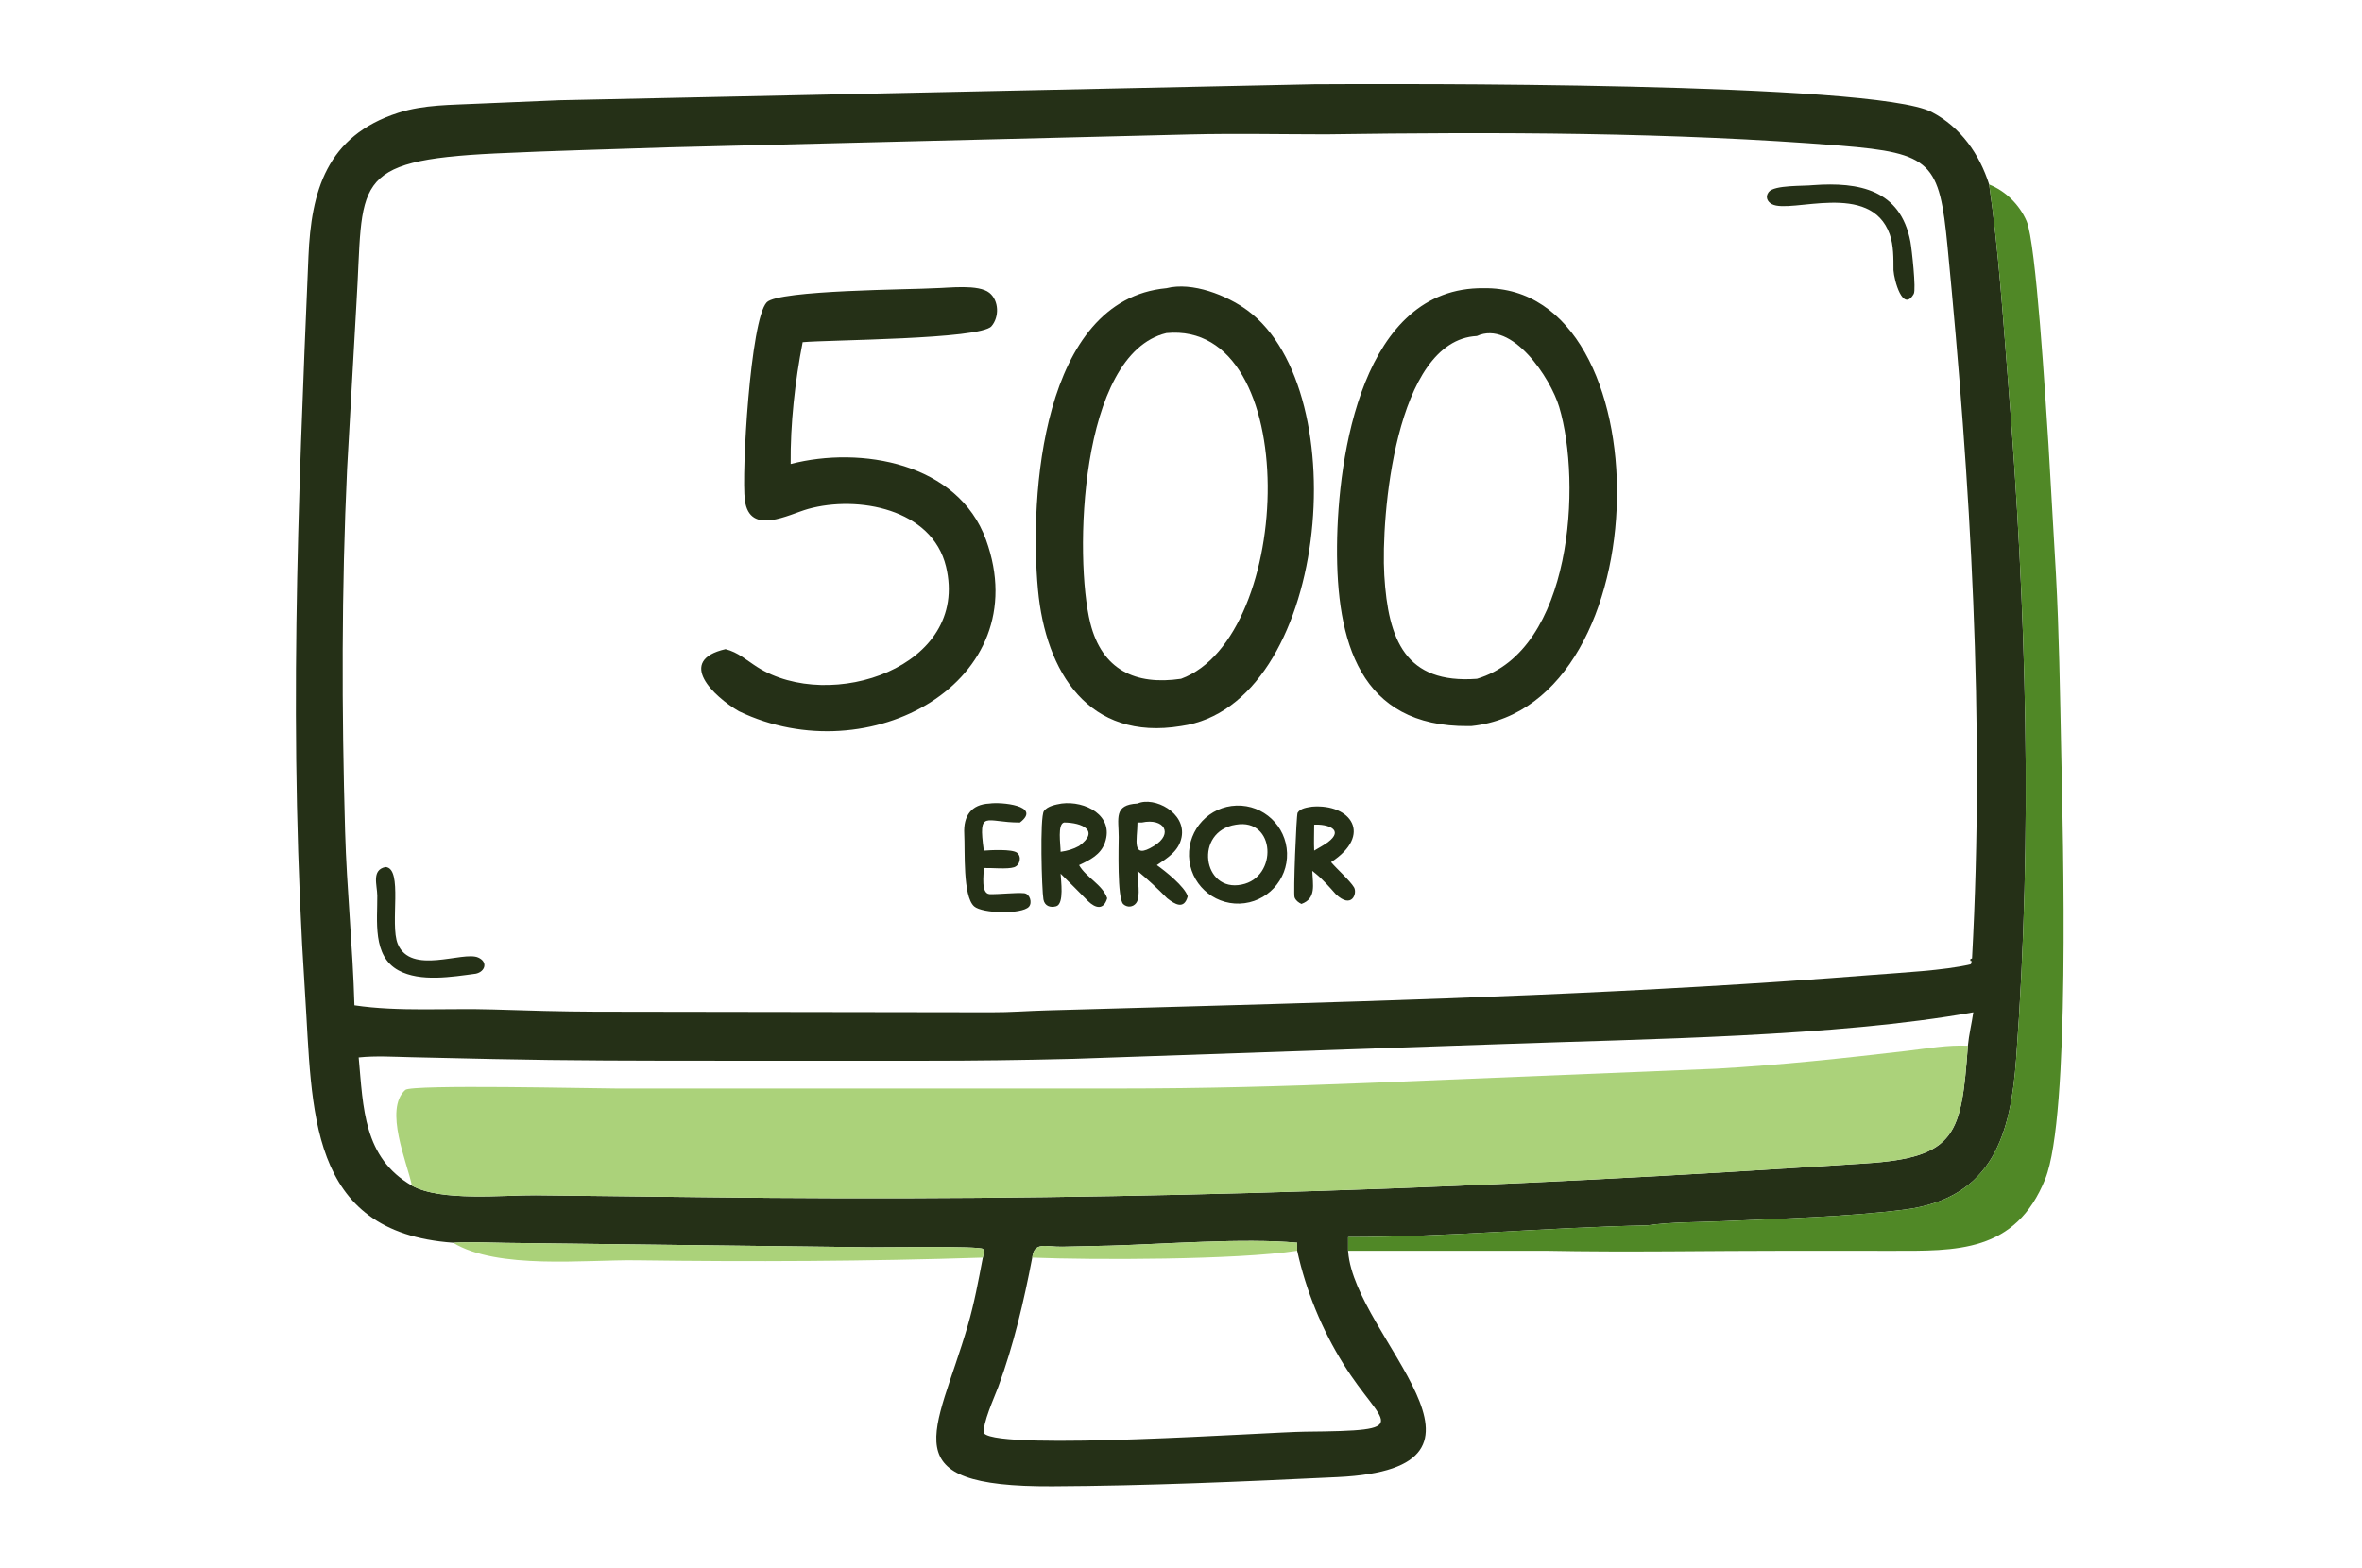
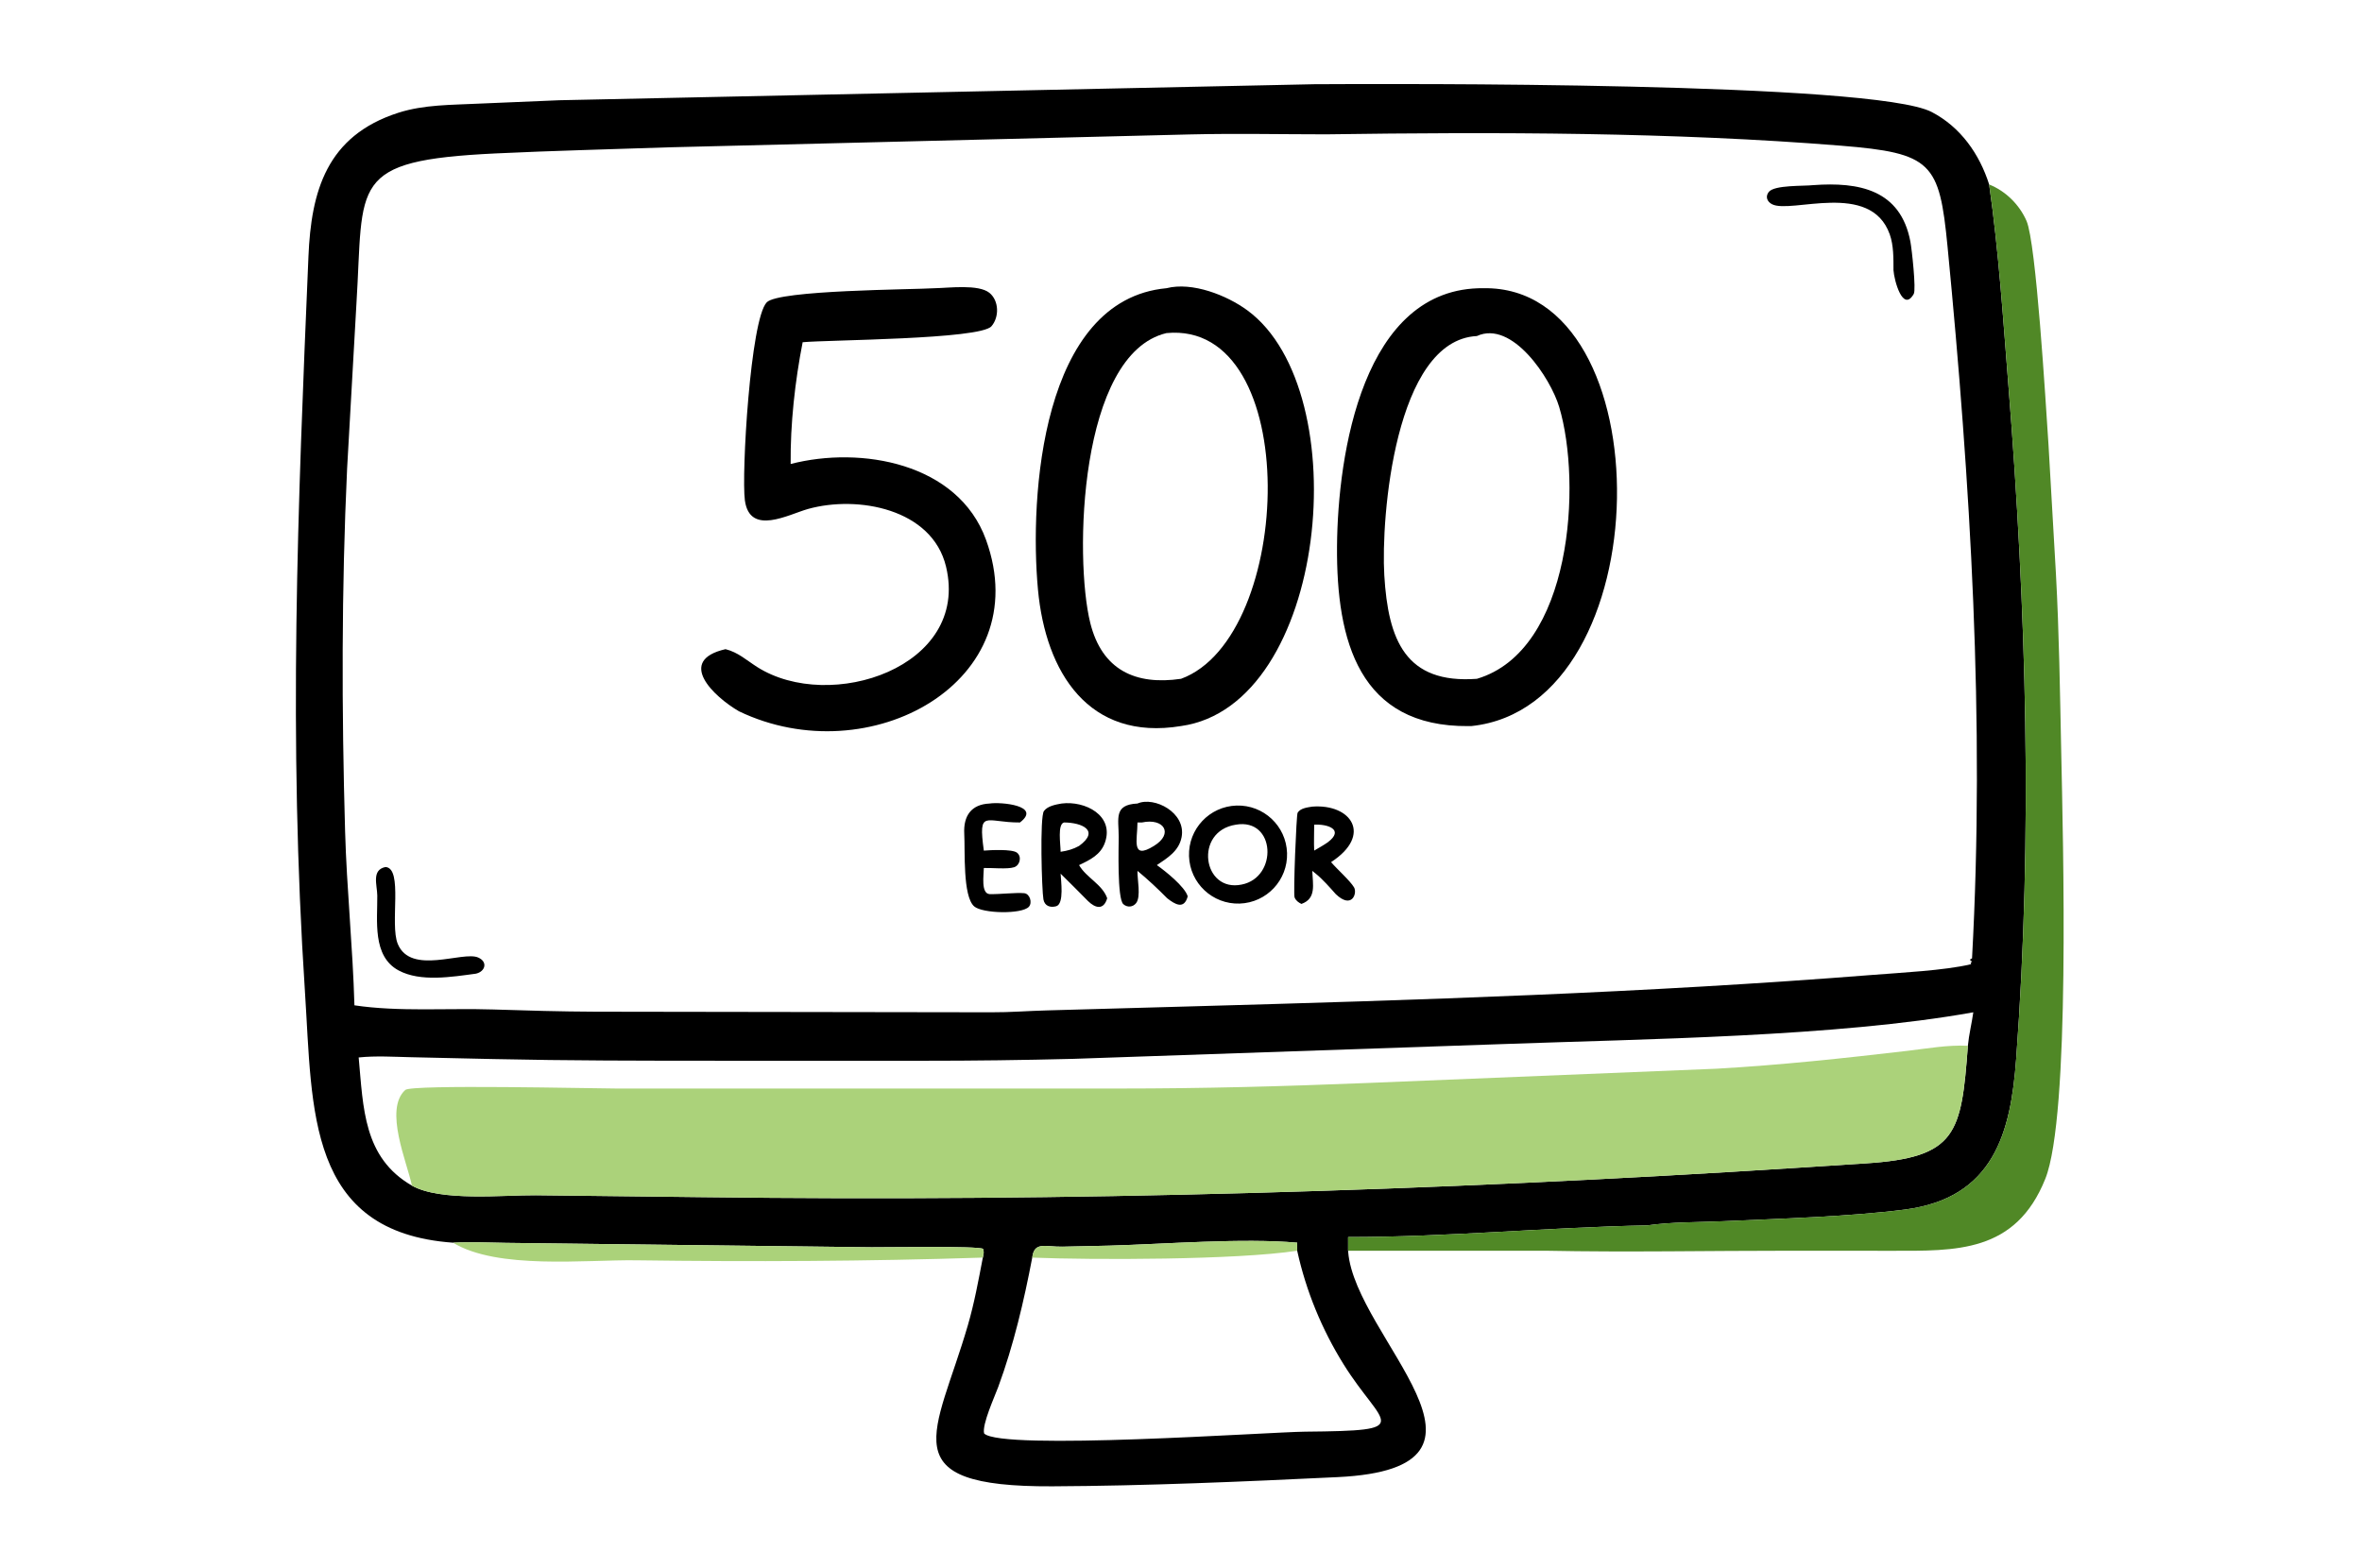
<svg xmlns="http://www.w3.org/2000/svg" width="500" height="332" fill="none" viewBox="0 0 500 332">
-   <path fill="#253017" d="M95.899 263.12c-30.999-2.215-29.714-28.218-31.333-52.917-3.545-54.068-1.544-102.302.727-155.899.583-13.756 3.793-25.534 19.018-30.425 5.452-1.75 11.254-1.646 16.919-1.931l17.165-.723 159.763-3.392c16.426-.098 118.494-.518 130.76 5.887 6.114 3.193 10.102 8.882 12.157 15.346 2.016 14.03 2.943 28.386 4.072 42.518 3.787 47.415 5.165 95.154 1.647 142.626-1.151 15.514-4.687 29.441-23.551 31.895-11.522 1.498-26.802 1.943-38.538 2.471-5.262.236-10.787.136-16 .882-21.118.409-42.198 2.47-63.332 2.47v2.896l.018.266c1.495 18.228 37.616 45.75-2.223 47.666-19.733.951-40.669 1.857-60.404 1.949-34.525.16-24.604-11.01-17.896-34.052 1.395-4.79 2.243-9.491 3.182-14.373.15-.757.304-1.11.05-1.851-1.153-.656-20.614-.311-23.607-.34l-77.371-.931c-3.726-.058-7.502-.237-11.223-.038m320.671-41.694c.233-2.426.813-4.697 1.15-7.089-28.975 5.214-69.825 5.649-99.387 6.722l-91.156 3.136a1213 1213 0 0 1-31.699.402l-43.573-.003c-15.832-.003-31.648-.008-47.478-.355l-17.391-.39c-3.683-.08-7.442-.331-11.11.051.985 10.669.982 21.207 11.269 27.136 6.08 3.408 19.32 1.983 26.21 2.037l35.292.404c77.391.989 154.535-1.267 231.776-6.215l14.408-.929c19.357-1.238 20.3-6.273 21.689-24.907m-141.972 43.398v-1.704c-11.417-1.024-28.016.294-39.671.624l-10.038.223c-3.596.066-5.954-1.18-6.379 2.313-1.767 9.24-3.943 18.544-7.197 27.379-.748 2.032-3.472 7.986-2.99 9.85 3.561 3.693 60.419-.304 67.943-.375 23.78-.222 16.347-1.098 8.155-14.258-4.608-7.402-7.955-15.539-9.823-24.052m6.17-236.38c-9.585-.006-19.232-.21-28.812.017l-110.468 2.734c-12.186.425-24.389.706-36.567 1.29-31.3 1.5-27.879 6.2-29.47 31.834l-1.977 34.955c-1.187 25.507-1.154 51.202-.423 76.724.352 12.297 1.631 24.574 1.976 36.863 9.364 1.404 19.829.574 29.339.88 7.239.234 14.383.442 21.621.471l83.852.125c3.954.023 7.877-.302 11.826-.401l30.282-.845c48.134-1.336 96.368-2.857 144.383-6.665 5.86-.465 15.329-.941 20.794-2.244l.165-.17-.157-.187.218-.094.035-.226-.281-.065-.023-.357.369-.154c2.749-50.224-.337-100.738-5.186-150.734-1.724-17.774-3.285-19.791-22.623-21.353-35.399-2.86-73.146-2.91-108.873-2.399" />
+   <path fill="currentColor" d="M95.899 263.12c-30.999-2.215-29.714-28.218-31.333-52.917-3.545-54.068-1.544-102.302.727-155.899.583-13.756 3.793-25.534 19.018-30.425 5.452-1.75 11.254-1.646 16.919-1.931l17.165-.723 159.763-3.392c16.426-.098 118.494-.518 130.76 5.887 6.114 3.193 10.102 8.882 12.157 15.346 2.016 14.03 2.943 28.386 4.072 42.518 3.787 47.415 5.165 95.154 1.647 142.626-1.151 15.514-4.687 29.441-23.551 31.895-11.522 1.498-26.802 1.943-38.538 2.471-5.262.236-10.787.136-16 .882-21.118.409-42.198 2.47-63.332 2.47v2.896l.018.266c1.495 18.228 37.616 45.75-2.223 47.666-19.733.951-40.669 1.857-60.404 1.949-34.525.16-24.604-11.01-17.896-34.052 1.395-4.79 2.243-9.491 3.182-14.373.15-.757.304-1.11.05-1.851-1.153-.656-20.614-.311-23.607-.34l-77.371-.931c-3.726-.058-7.502-.237-11.223-.038m320.671-41.694c.233-2.426.813-4.697 1.15-7.089-28.975 5.214-69.825 5.649-99.387 6.722l-91.156 3.136a1213 1213 0 0 1-31.699.402l-43.573-.003c-15.832-.003-31.648-.008-47.478-.355l-17.391-.39c-3.683-.08-7.442-.331-11.11.051.985 10.669.982 21.207 11.269 27.136 6.08 3.408 19.32 1.983 26.21 2.037l35.292.404c77.391.989 154.535-1.267 231.776-6.215l14.408-.929c19.357-1.238 20.3-6.273 21.689-24.907m-141.972 43.398v-1.704c-11.417-1.024-28.016.294-39.671.624l-10.038.223c-3.596.066-5.954-1.18-6.379 2.313-1.767 9.24-3.943 18.544-7.197 27.379-.748 2.032-3.472 7.986-2.99 9.85 3.561 3.693 60.419-.304 67.943-.375 23.78-.222 16.347-1.098 8.155-14.258-4.608-7.402-7.955-15.539-9.823-24.052m6.17-236.38c-9.585-.006-19.232-.21-28.812.017l-110.468 2.734c-12.186.425-24.389.706-36.567 1.29-31.3 1.5-27.879 6.2-29.47 31.834l-1.977 34.955c-1.187 25.507-1.154 51.202-.423 76.724.352 12.297 1.631 24.574 1.976 36.863 9.364 1.404 19.829.574 29.339.88 7.239.234 14.383.442 21.621.471l83.852.125c3.954.023 7.877-.302 11.826-.401l30.282-.845c48.134-1.336 96.368-2.857 144.383-6.665 5.86-.465 15.329-.941 20.794-2.244l.165-.17-.157-.187.218-.094.035-.226-.281-.065-.023-.357.369-.154c2.749-50.224-.337-100.738-5.186-150.734-1.724-17.774-3.285-19.791-22.623-21.353-35.399-2.86-73.146-2.91-108.873-2.399" />
  <path fill="#508826" d="M421.075 39.065c3.477 1.362 6.434 4.3 7.914 7.724 2.032 4.697 4.007 37.75 4.645 47.35l1.576 27.365c.681 12.466.855 24.94 1.114 37.416.399 19.197 1.948 77.426-3.368 90.687-6.304 15.724-18.943 15.237-32.591 15.228l-21.209-.013c-17.294-.009-34.652.347-51.938.001h-41.845v-2.896c21.134 0 42.214-2.061 63.332-2.47 5.213-.746 10.738-.646 16-.882 11.736-.528 27.016-.973 38.538-2.471 18.864-2.454 22.401-16.381 23.551-31.895 3.518-47.472 2.14-95.211-1.647-142.626-1.128-14.132-2.056-28.488-4.072-42.518" />
-   <path fill="#253017" d="M400.822 57.205c-.008-2.491.051-5.214-.793-7.59-4.06-11.428-20.946-4.275-24.928-6.38-1.039-.547-1.443-1.604-.689-2.58 1.183-1.529 7.445-1.22 9.419-1.456 9.703-.706 18.48.954 20.571 11.962.293 1.541 1.245 10.135.712 11.07-2.3 4.034-4.161-2.885-4.292-5.026M250.011 153.728c-19.548 3.225-28.657-11.353-30.287-28.867-1.839-19.752.737-61.387 27.199-63.837 5.461-1.397 12.791 1.493 17.152 4.706 23.285 17.16 17.016 83.651-14.064 87.998m-3.088-83.202c-18.566 4.419-19.538 47.707-16.128 61.378 2.477 9.922 9.529 13.249 19.216 11.822 24.017-8.814 25.934-75.974-3.088-73.2" />
-   <path fill="#253017" d="m311.509 153.729-.658.011c-23.122.2-27.979-18.012-27.824-38.078.149-19.315 5.397-54.951 31.057-54.638 38.296-.569 37.773 88.414-2.575 92.705m1.126-82.578c-17.369.877-20.326 38.5-19.601 50.642.82 13.729 4.477 23.049 19.601 21.934 20.182-5.971 22.239-41.439 17.423-57.557-1.829-6.125-9.962-18.447-17.423-15.02M153.583 137.45c2.659.661 4.456 2.355 6.717 3.789 15.406 9.773 45.094.044 39.957-21.284-2.95-12.245-18.687-15.117-29.191-12.194-4.109 1.144-12.365 5.784-13.388-1.831-.74-5.516 1.162-38.291 4.63-41.914 2.515-2.627 30.785-2.685 35.606-2.993 2.942-.048 9.216-.89 11.53.981 2.048 1.656 2.109 5.153.427 7.08-2.445 2.8-34.486 2.862-39.962 3.376-1.629 8.341-2.62 17.287-2.541 25.784 14.882-3.85 35.447-.234 41.352 16.038 10.896 30.028-24.677 49.582-52.29 36.322-5.316-3.079-13.389-10.738-2.847-13.154M100.743 206.161c-5.056.671-11.75 1.814-16.381-.695-5.595-3.03-4.44-10.593-4.496-15.847-.023-2.222-1.272-5.433 1.741-6.043 3.786.268.865 12.052 2.59 16.272 2.748 6.721 13.768 1.462 17.02 2.89 2.112.928 1.5 2.984-.474 3.423" />
+   <path fill="currentColor" d="M400.822 57.205c-.008-2.491.051-5.214-.793-7.59-4.06-11.428-20.946-4.275-24.928-6.38-1.039-.547-1.443-1.604-.689-2.58 1.183-1.529 7.445-1.22 9.419-1.456 9.703-.706 18.48.954 20.571 11.962.293 1.541 1.245 10.135.712 11.07-2.3 4.034-4.161-2.885-4.292-5.026M250.011 153.728c-19.548 3.225-28.657-11.353-30.287-28.867-1.839-19.752.737-61.387 27.199-63.837 5.461-1.397 12.791 1.493 17.152 4.706 23.285 17.16 17.016 83.651-14.064 87.998m-3.088-83.202c-18.566 4.419-19.538 47.707-16.128 61.378 2.477 9.922 9.529 13.249 19.216 11.822 24.017-8.814 25.934-75.974-3.088-73.2" />
+   <path fill="currentColor" d="m311.509 153.729-.658.011c-23.122.2-27.979-18.012-27.824-38.078.149-19.315 5.397-54.951 31.057-54.638 38.296-.569 37.773 88.414-2.575 92.705m1.126-82.578c-17.369.877-20.326 38.5-19.601 50.642.82 13.729 4.477 23.049 19.601 21.934 20.182-5.971 22.239-41.439 17.423-57.557-1.829-6.125-9.962-18.447-17.423-15.02M153.583 137.45c2.659.661 4.456 2.355 6.717 3.789 15.406 9.773 45.094.044 39.957-21.284-2.95-12.245-18.687-15.117-29.191-12.194-4.109 1.144-12.365 5.784-13.388-1.831-.74-5.516 1.162-38.291 4.63-41.914 2.515-2.627 30.785-2.685 35.606-2.993 2.942-.048 9.216-.89 11.53.981 2.048 1.656 2.109 5.153.427 7.08-2.445 2.8-34.486 2.862-39.962 3.376-1.629 8.341-2.62 17.287-2.541 25.784 14.882-3.85 35.447-.234 41.352 16.038 10.896 30.028-24.677 49.582-52.29 36.322-5.316-3.079-13.389-10.738-2.847-13.154M100.743 206.161c-5.056.671-11.75 1.814-16.381-.695-5.595-3.03-4.44-10.593-4.496-15.847-.023-2.222-1.272-5.433 1.741-6.043 3.786.268.865 12.052 2.59 16.272 2.748 6.721 13.768 1.462 17.02 2.89 2.112.928 1.5 2.984-.474 3.423" />
  <path fill="#abd27a" d="M87.195 251.035c-.982-4.85-5.969-16.127-1.401-20.256 1.341-1.213 39.936-.303 44.611-.302l106.516.002c18.066-.003 34.476-.452 52.455-1.172l73.977-3.025c13.534-.761 27.017-2.22 40.476-3.789 4.268-.498 8.428-1.272 12.741-1.068-1.389 18.634-2.332 23.669-21.689 24.907l-14.408.929c-77.241 4.949-154.385 7.204-231.776 6.215l-35.292-.404c-6.89-.054-20.129 1.371-26.21-2.037M274.598 264.824c-12.858 1.967-43.231 1.969-56.088 1.457.426-3.494 2.783-2.248 6.379-2.314l10.038-.223c11.655-.329 28.254-1.648 39.671-.624zM95.899 263.118c3.721-.198 7.497-.019 11.223.038l77.371.932c2.993.029 22.454-.316 23.607.34.254.741.1 1.093-.05 1.851-24.407.79-49.044.9-73.462.569-10.598-.143-29.3 2.016-38.69-3.73" />
-   <path fill="#253017" d="M240.787 184.394c-.059 1.778.78 5.453-.288 6.826-.683.878-1.877.961-2.705.226-1.332-1.181-.979-12.28-.979-14.22-.001-3.926-1.109-6.847 3.972-7.093 3.557-1.561 10.345 1.921 9.337 7.136-.563 2.913-2.948 4.369-5.233 5.903 1.716 1.211 5.937 4.55 6.53 6.62-.766 2.861-2.691 1.697-4.351.397-1.986-2.013-4.098-3.999-6.283-5.795m.948-10.249h-.948c-.015 3.694-1.411 7.998 3.484 4.967 4.247-2.601 2.12-5.965-2.536-4.967M209.484 189.314c2.238.06 5.428-.36 7.306-.196 1.222.106 1.792 2.028 1.002 2.881-1.493 1.617-9.843 1.447-11.583-.095-2.434-2.156-1.896-11.745-2.091-15.366-.203-3.762 1.459-6.233 5.366-6.404 2.316-.363 11.129.408 6.422 4.012-7.334.042-8.868-2.998-7.645 5.957 1.378-.114 5.964-.348 7 .427 1.087.813.668 2.684-.591 3.094-1.41.46-4.757.107-6.409.164-.013 1.473-.647 5.404 1.223 5.526M224.517 184.987c.04 1.317.813 6.417-.947 6.899-1.266.348-2.444-.069-2.693-1.452-.347-1.915-.792-17.487.109-18.713.789-1.074 2.505-1.372 3.743-1.588 4.972-.636 11.184 2.531 9.171 8.275-.908 2.591-3.169 3.664-5.478 4.764 1.513 2.655 4.936 4.073 5.955 7.018-.748 2.555-2.481 2.133-4.051.605-1.933-1.938-3.846-3.901-5.809-5.808m.736-10.842c-1.444.322-.744 4.594-.736 6.208 1.436-.211 2.631-.536 3.905-1.24 4.476-3.253.611-4.948-3.169-4.968M262.408 191.317c-5.734.184-10.53-4.316-10.711-10.049s4.323-10.526 10.057-10.703c5.728-.177 10.516 4.321 10.697 10.049s-4.315 10.518-10.043 10.703m-.794-16.705c-8.931 1.391-7.024 14.417 1.236 12.678 7.716-1.523 7.192-14.13-1.236-12.678M275.492 191.393c-.636-.309-1.194-.715-1.454-1.399-.286-.755.374-17.452.648-17.907.592-.982 2.091-1.131 3.103-1.297 8.227-.629 12.82 6.001 3.981 11.752 1.249 1.477 4.003 3.903 4.857 5.338.736 1.238-.448 4.71-3.867 1.433-1.229-1.389-2.815-3.191-4.251-4.341l-.72-.579c.107 2.906.902 5.859-2.297 7m2.701-16.781c.004 1.822-.09 3.672 0 5.489.954-.569 1.955-1.108 2.864-1.748 3.645-2.737-.114-3.912-2.864-3.741" />
+   <path fill="currentColor" d="M240.787 184.394c-.059 1.778.78 5.453-.288 6.826-.683.878-1.877.961-2.705.226-1.332-1.181-.979-12.28-.979-14.22-.001-3.926-1.109-6.847 3.972-7.093 3.557-1.561 10.345 1.921 9.337 7.136-.563 2.913-2.948 4.369-5.233 5.903 1.716 1.211 5.937 4.55 6.53 6.62-.766 2.861-2.691 1.697-4.351.397-1.986-2.013-4.098-3.999-6.283-5.795m.948-10.249h-.948c-.015 3.694-1.411 7.998 3.484 4.967 4.247-2.601 2.12-5.965-2.536-4.967M209.484 189.314c2.238.06 5.428-.36 7.306-.196 1.222.106 1.792 2.028 1.002 2.881-1.493 1.617-9.843 1.447-11.583-.095-2.434-2.156-1.896-11.745-2.091-15.366-.203-3.762 1.459-6.233 5.366-6.404 2.316-.363 11.129.408 6.422 4.012-7.334.042-8.868-2.998-7.645 5.957 1.378-.114 5.964-.348 7 .427 1.087.813.668 2.684-.591 3.094-1.41.46-4.757.107-6.409.164-.013 1.473-.647 5.404 1.223 5.526M224.517 184.987c.04 1.317.813 6.417-.947 6.899-1.266.348-2.444-.069-2.693-1.452-.347-1.915-.792-17.487.109-18.713.789-1.074 2.505-1.372 3.743-1.588 4.972-.636 11.184 2.531 9.171 8.275-.908 2.591-3.169 3.664-5.478 4.764 1.513 2.655 4.936 4.073 5.955 7.018-.748 2.555-2.481 2.133-4.051.605-1.933-1.938-3.846-3.901-5.809-5.808m.736-10.842c-1.444.322-.744 4.594-.736 6.208 1.436-.211 2.631-.536 3.905-1.24 4.476-3.253.611-4.948-3.169-4.968M262.408 191.317c-5.734.184-10.53-4.316-10.711-10.049s4.323-10.526 10.057-10.703c5.728-.177 10.516 4.321 10.697 10.049s-4.315 10.518-10.043 10.703m-.794-16.705c-8.931 1.391-7.024 14.417 1.236 12.678 7.716-1.523 7.192-14.13-1.236-12.678M275.492 191.393c-.636-.309-1.194-.715-1.454-1.399-.286-.755.374-17.452.648-17.907.592-.982 2.091-1.131 3.103-1.297 8.227-.629 12.82 6.001 3.981 11.752 1.249 1.477 4.003 3.903 4.857 5.338.736 1.238-.448 4.71-3.867 1.433-1.229-1.389-2.815-3.191-4.251-4.341l-.72-.579c.107 2.906.902 5.859-2.297 7m2.701-16.781c.004 1.822-.09 3.672 0 5.489.954-.569 1.955-1.108 2.864-1.748 3.645-2.737-.114-3.912-2.864-3.741" />
</svg>
